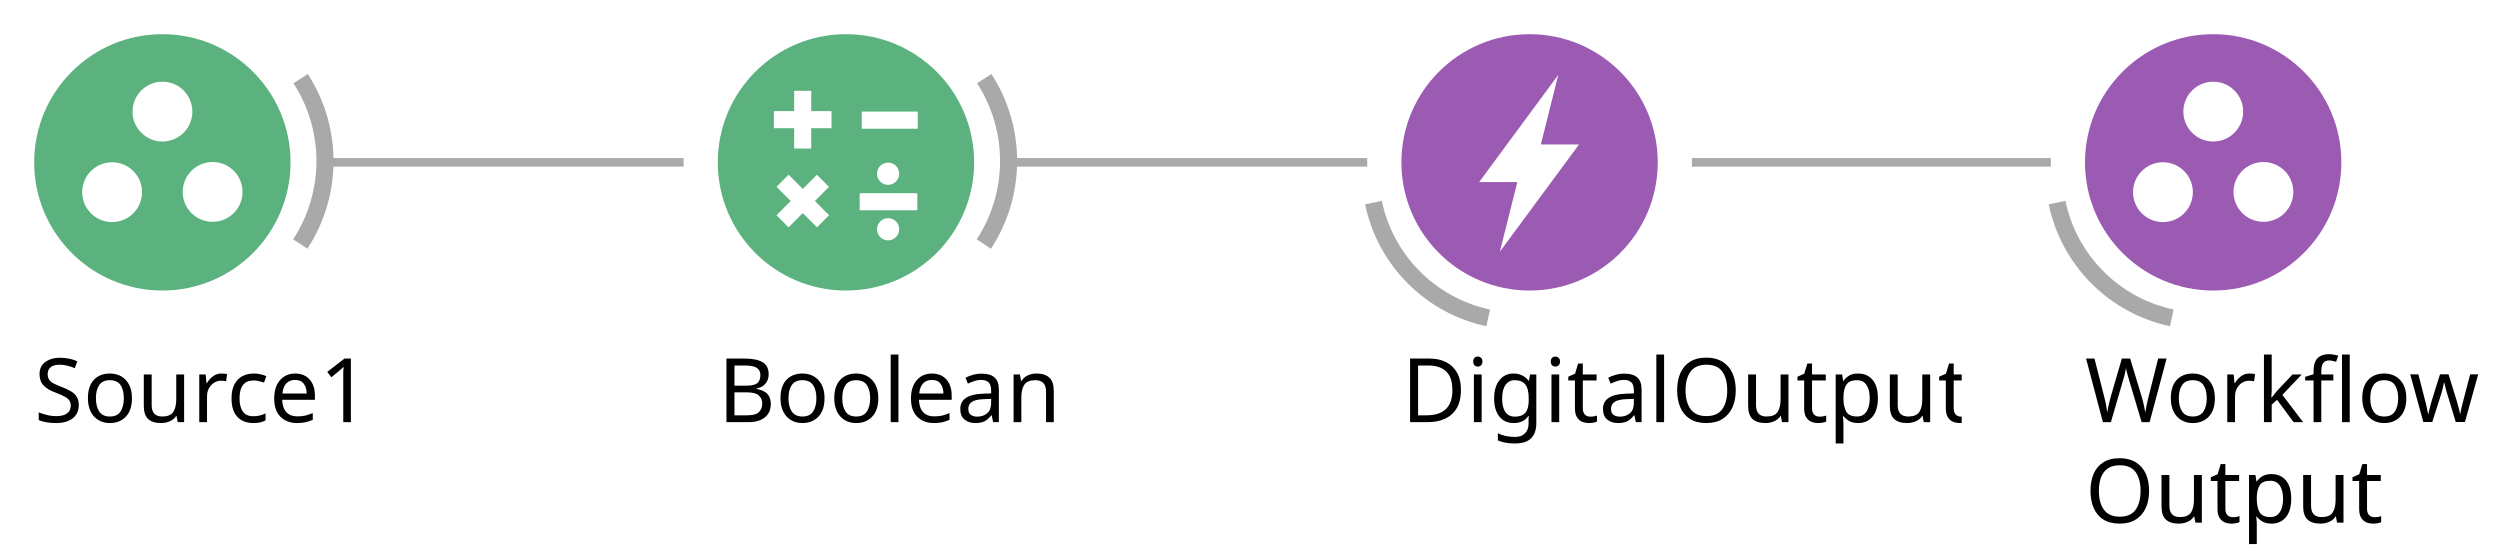
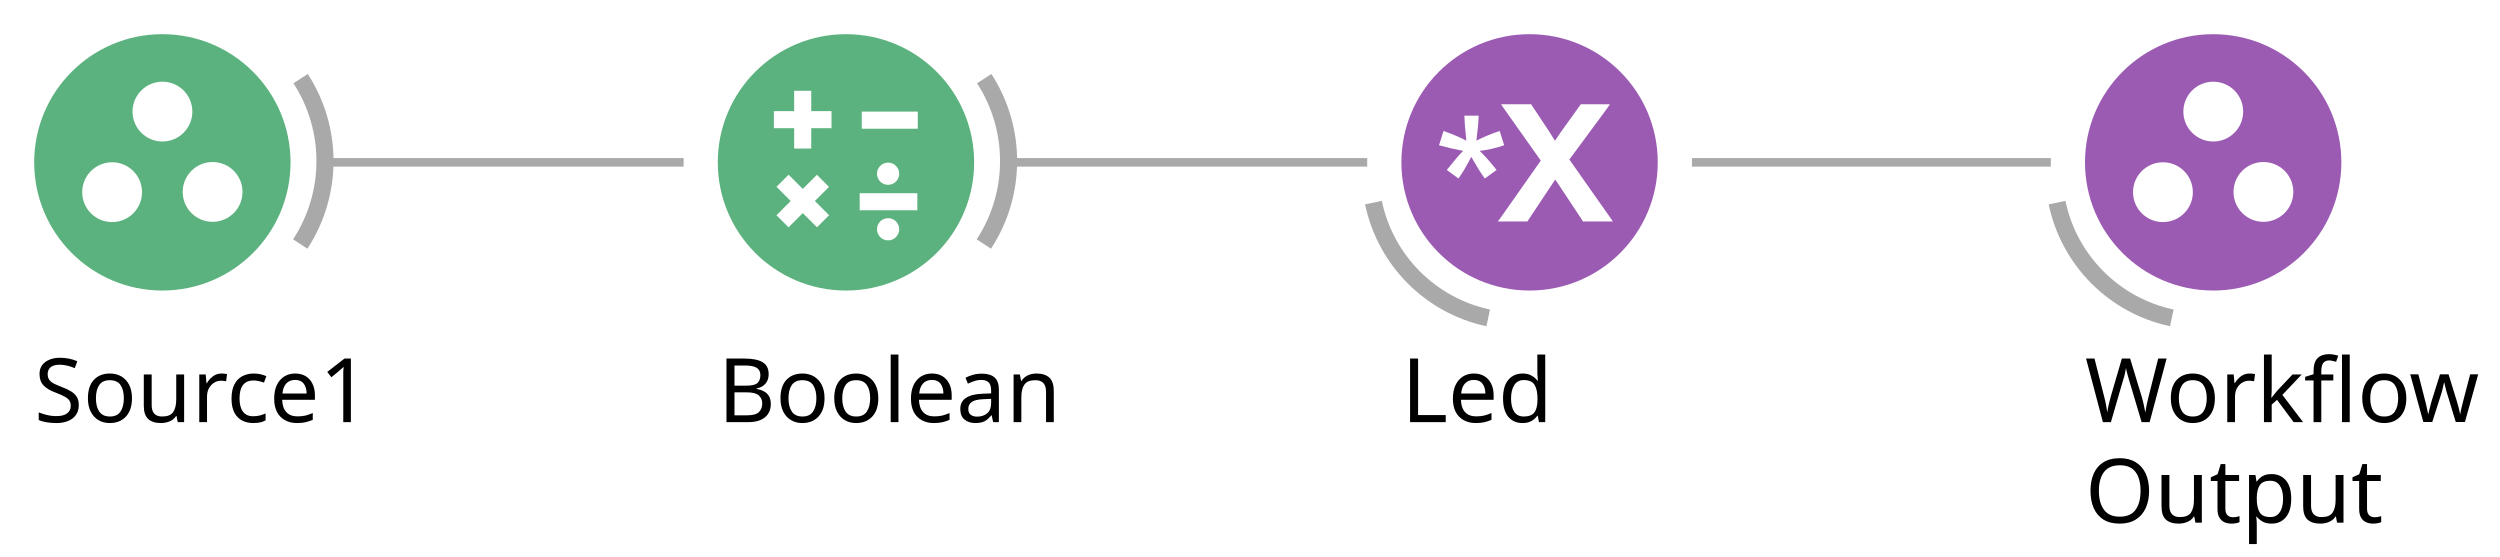
<svg xmlns="http://www.w3.org/2000/svg" width="292.565" height="65.142" id="SvgGdi_output">
  <rect id="background" height="100.00%" style="fill:rgb(255,255,255);" width="100.00%" y="0.00" x="0.00" />
  <g style="shape-rendering:auto;" id="root_group">
-     <line y1="19.00" style="stroke:rgb(169,169,169);fill:none;stroke-linecap:butt;stroke-miterlimit:9;opacity:1;stroke-width:1;stroke-linejoin:miter;" id="249" x2="240.00" y2="19.00" x1="198.00" />
-     <line y1="19.00" style="stroke:rgb(169,169,169);fill:none;stroke-linecap:butt;stroke-miterlimit:9;opacity:1;stroke-width:1;stroke-linejoin:miter;" id="250" x2="160.00" y2="19.00" x1="118.00" />
-     <line y1="19.00" style="stroke:rgb(169,169,169);fill:none;stroke-linecap:butt;stroke-miterlimit:9;opacity:1;stroke-width:1;stroke-linejoin:miter;" id="251" x2="80.00" y2="19.00" x1="38.00" />
-     <path d="M 10.158 33.2 C 3.405 31.759 -1.861 26.469 -3.271 19.71 " style="stroke:rgb(169,169,169);fill:none;stroke-linecap:butt;stroke-miterlimit:9;opacity:1;stroke-width:2;stroke-linejoin:miter;" transform="matrix(1.00 0.00 0.00 1.00 244.00 4.00 ) " id="252" />
-     <ellipse id="253" cy="15.00" cx="15.00" transform="matrix(1.00 0.00 0.00 1.00 244.00 4.00 ) " rx="15.00" ry="15.00" style="stroke:none;opacity:1;fill:rgb(155,91,179);" />
-     <ellipse id="254" cy="9.06" cx="15.01" transform="matrix(1.00 0.00 0.00 1.00 244.00 4.00 ) " rx="3.50" ry="3.50" style="stroke:none;opacity:1;fill:rgb(255,255,255);" />
-     <ellipse id="255" cy="18.49" cx="9.12" transform="matrix(1.00 0.00 0.00 1.00 244.00 4.00 ) " rx="3.50" ry="3.50" style="stroke:none;opacity:1;fill:rgb(255,255,255);" />
-     <ellipse id="256" cy="18.46" cx="20.88" transform="matrix(1.00 0.00 0.00 1.00 244.00 4.00 ) " rx="3.50" ry="3.50" style="stroke:none;opacity:1;fill:rgb(255,255,255);" />
-     <text id="257" transform="matrix(1.00 0.00 0.00 1.00 0.00 0.00 ) " x="244.00" y="39.00" style="stroke:none;clip-path:url(#259_text_clipper);font-family:Microsoft Sans Serif;fill:rgb(0,0,0);font-size:7.80pt;opacity:1;">
-       <tspan dy="7.80pt" id="261">Workflow</tspan>
+     <line y1="19.00" style="stroke:rgb(169,169,169);fill:none;stroke-linecap:butt;stroke-miterlimit:9;opacity:1;stroke-width:1;stroke-linejoin:miter;" id="195" x2="240.00" y2="19.00" x1="198.00" />
+     <line y1="19.00" style="stroke:rgb(169,169,169);fill:none;stroke-linecap:butt;stroke-miterlimit:9;opacity:1;stroke-width:1;stroke-linejoin:miter;" id="196" x2="160.00" y2="19.00" x1="118.00" />
+     <line y1="19.00" style="stroke:rgb(169,169,169);fill:none;stroke-linecap:butt;stroke-miterlimit:9;opacity:1;stroke-width:1;stroke-linejoin:miter;" id="197" x2="80.00" y2="19.00" x1="38.00" />
+     <path d="M 10.158 33.2 C 3.405 31.759 -1.861 26.469 -3.271 19.71 " style="stroke:rgb(169,169,169);fill:none;stroke-linecap:butt;stroke-miterlimit:9;opacity:1;stroke-width:2;stroke-linejoin:miter;" transform="matrix(1.00 0.00 0.00 1.00 244.00 4.00 ) " id="198" />
+     <ellipse id="199" cy="15.00" cx="15.00" transform="matrix(1.00 0.00 0.00 1.00 244.00 4.00 ) " rx="15.00" ry="15.00" style="stroke:none;opacity:1;fill:rgb(155,91,179);" />
+     <ellipse id="200" cy="9.06" cx="15.01" transform="matrix(1.00 0.00 0.00 1.00 244.00 4.00 ) " rx="3.50" ry="3.50" style="stroke:none;opacity:1;fill:rgb(255,255,255);" />
+     <ellipse id="201" cy="18.49" cx="9.12" transform="matrix(1.00 0.00 0.00 1.00 244.00 4.00 ) " rx="3.50" ry="3.50" style="stroke:none;opacity:1;fill:rgb(255,255,255);" />
+     <ellipse id="202" cy="18.46" cx="20.88" transform="matrix(1.00 0.00 0.00 1.00 244.00 4.00 ) " rx="3.50" ry="3.50" style="stroke:none;opacity:1;fill:rgb(255,255,255);" />
+     <text id="203" transform="matrix(1.00 0.00 0.00 1.00 0.00 0.00 ) " x="244.00" y="39.00" style="stroke:none;clip-path:url(#205_text_clipper);font-family:Microsoft Sans Serif;fill:rgb(0,0,0);font-size:7.80pt;opacity:1;">
+       <tspan dy="7.80pt" id="207">Workflow</tspan>
    </text>
-     <text id="263" transform="matrix(1.00 0.00 0.00 1.00 0.00 0.00 ) " x="244.00" y="50.77" style="stroke:none;clip-path:url(#265_text_clipper);font-family:Microsoft Sans Serif;fill:rgb(0,0,0);font-size:7.80pt;opacity:1;">
-       <tspan dy="7.80pt" id="267">Output</tspan>
+     <text id="209" transform="matrix(1.00 0.00 0.00 1.00 0.00 0.00 ) " x="244.00" y="50.77" style="stroke:none;clip-path:url(#211_text_clipper);font-family:Microsoft Sans Serif;fill:rgb(0,0,0);font-size:7.80pt;opacity:1;">
+       <tspan dy="7.80pt" id="213">Output</tspan>
    </text>
-     <path d="M 10.158 33.2 C 3.405 31.759 -1.861 26.469 -3.271 19.71 " style="stroke:rgb(169,169,169);fill:none;stroke-linecap:butt;stroke-miterlimit:9;opacity:1;stroke-width:2;stroke-linejoin:miter;" transform="matrix(1.00 0.00 0.00 1.00 164.00 4.00 ) " id="269" />
-     <ellipse id="270" cy="15.00" cx="15.00" transform="matrix(1.00 0.00 0.00 1.00 164.00 4.00 ) " rx="15.00" ry="15.00" style="stroke:none;opacity:1;fill:rgb(155,91,179);" />
-     <path transform="matrix(1.00 0.00 0.00 1.00 164.00 4.00 ) " id="271" d="M 11.529 25.444 20.783 12.908 16.32 12.908 18.355 4.769 9.101 17.305 13.564 17.305 z " style="stroke:none;fill-rule:evenodd;opacity:1;fill:rgb(255,255,255);" />
-     <text id="272" transform="matrix(1.00 0.00 0.00 1.00 0.00 0.00 ) " x="164.00" y="39.00" style="stroke:none;clip-path:url(#274_text_clipper);font-family:Microsoft Sans Serif;fill:rgb(0,0,0);font-size:7.80pt;opacity:1;">
-       <tspan dy="7.80pt" id="276">DigitalOutput</tspan>
+     <path d="M 10.158 33.2 C 3.405 31.759 -1.861 26.469 -3.271 19.71 " style="stroke:rgb(169,169,169);fill:none;stroke-linecap:butt;stroke-miterlimit:9;opacity:1;stroke-width:2;stroke-linejoin:miter;" transform="matrix(1.00 0.00 0.00 1.00 164.00 4.00 ) " id="215" />
+     <ellipse id="216" cy="15.00" cx="15.00" transform="matrix(1.00 0.00 0.00 1.00 164.00 4.00 ) " rx="15.00" ry="15.00" style="stroke:none;opacity:1;fill:rgb(155,91,179);" />
+     <path style="stroke:none;fill-rule:evenodd;opacity:1;fill:rgb(255,255,255);" transform="matrix(1.00 0.00 0.00 1.00 164.00 4.00 ) " id="217" d="M 4.403 13 4.933 11.327 C 6.156 11.767 7.045 12.148 7.598 12.47 7.452 11.048 7.375 10.07 7.368 9.535 L 9.04 9.535 C 9.017 10.313 8.929 11.287 8.775 12.458 9.567 12.05 10.475 11.672 11.498 11.327 L 12.028 13 C 11.052 13.33 10.094 13.55 9.156 13.66 9.625 14.077 10.286 14.819 11.14 15.888 L 9.756 16.889 C 9.31 16.269 8.783 15.424 8.175 14.355 7.606 15.463 7.106 16.308 6.675 16.889 L 5.314 15.888 C 6.206 14.764 6.845 14.022 7.229 13.66 6.237 13.464 5.295 13.244 4.403 13 z " />
+     <path style="stroke:none;fill-rule:evenodd;opacity:1;fill:rgb(255,255,255);" transform="matrix(1.00 0.00 0.00 1.00 164.00 4.00 ) " id="218" d="M 11.656 8.2 12 8.7 16.312 14.794 11.656 21.419 11.281 21.919 14.75 21.919 14.844 21.762 18 17.012 18.469 17.7 21.156 21.762 21.25 21.919 24.75 21.919 24.406 21.419 19.656 14.669 24.062 8.7 24.406 8.2 21 8.2 20.906 8.325 18.687 11.419 C 18.463 11.729 18.223 12.106 17.968 12.481 17.77 12.155 17.587 11.842 17.312 11.419 L 15.281 8.356 15.187 8.2 11.656 8.2 z " />
+     <text id="219" transform="matrix(1.00 0.00 0.00 1.00 0.00 0.00 ) " x="164.00" y="39.00" style="stroke:none;clip-path:url(#221_text_clipper);font-family:Microsoft Sans Serif;fill:rgb(0,0,0);font-size:7.80pt;opacity:1;">
+       <tspan dy="7.80pt" id="223">Led</tspan>
    </text>
-     <path d="M 31.179 5.2 C 34.998 11.092 34.981 18.682 31.136 24.557 " style="stroke:rgb(169,169,169);fill:none;stroke-linecap:butt;stroke-miterlimit:9;opacity:1;stroke-width:2;stroke-linejoin:miter;" transform="matrix(1.00 0.00 0.00 1.00 84.00 4.00 ) " id="278" />
-     <ellipse id="279" cy="15.00" cx="15.00" transform="matrix(1.00 0.00 0.00 1.00 84.00 4.00 ) " rx="15.00" ry="15.00" style="stroke:none;opacity:1;fill:rgb(91,178,126);" />
-     <path transform="matrix(1.00 0.00 0.00 1.00 84.00 4.00 ) " id="280" d="M 16.849 10.062 23.403 10.062 M 16.604 19.608 23.351 19.608 M 12.307 17.162 7.572 21.897 M 7.577 17.152 12.317 21.892 M 6.564 10.005 13.309 10.005 M 9.937 6.629 9.937 13.381 " style="stroke:rgb(255,255,255);fill:none;stroke-linecap:butt;stroke-miterlimit:9;opacity:1;stroke-width:2;stroke-linejoin:miter;" />
-     <ellipse id="281" cy="16.33" cx="19.93" transform="matrix(1.00 0.00 0.00 1.00 84.00 4.00 ) " rx="1.30" ry="1.30" style="stroke:none;opacity:1;fill:rgb(255,255,255);" />
-     <ellipse id="282" cy="22.83" cx="19.93" transform="matrix(1.00 0.00 0.00 1.00 84.00 4.00 ) " rx="1.30" ry="1.30" style="stroke:none;opacity:1;fill:rgb(255,255,255);" />
-     <text id="283" transform="matrix(1.00 0.00 0.00 1.00 0.00 0.00 ) " x="84.00" y="39.00" style="stroke:none;clip-path:url(#285_text_clipper);font-family:Microsoft Sans Serif;fill:rgb(0,0,0);font-size:7.80pt;opacity:1;">
-       <tspan dy="7.80pt" id="287">Boolean</tspan>
+     <path d="M 31.179 5.2 C 34.998 11.092 34.981 18.682 31.136 24.557 " style="stroke:rgb(169,169,169);fill:none;stroke-linecap:butt;stroke-miterlimit:9;opacity:1;stroke-width:2;stroke-linejoin:miter;" transform="matrix(1.00 0.00 0.00 1.00 84.00 4.00 ) " id="225" />
+     <ellipse id="226" cy="15.00" cx="15.00" transform="matrix(1.00 0.00 0.00 1.00 84.00 4.00 ) " rx="15.00" ry="15.00" style="stroke:none;opacity:1;fill:rgb(91,178,126);" />
+     <path transform="matrix(1.00 0.00 0.00 1.00 84.00 4.00 ) " id="227" style="stroke:rgb(255,255,255);fill:none;stroke-linecap:butt;stroke-miterlimit:9;opacity:1;stroke-width:2;stroke-linejoin:miter;" d="M 16.849 10.062 23.403 10.062 M 16.604 19.608 23.351 19.608 M 12.307 17.162 7.572 21.897 M 7.577 17.152 12.317 21.892 M 6.564 10.005 13.309 10.005 M 9.937 6.629 9.937 13.381 " />
+     <ellipse id="228" cy="16.33" cx="19.93" transform="matrix(1.00 0.00 0.00 1.00 84.00 4.00 ) " rx="1.30" ry="1.30" style="stroke:none;opacity:1;fill:rgb(255,255,255);" />
+     <ellipse id="229" cy="22.83" cx="19.93" transform="matrix(1.00 0.00 0.00 1.00 84.00 4.00 ) " rx="1.30" ry="1.30" style="stroke:none;opacity:1;fill:rgb(255,255,255);" />
+     <text id="230" transform="matrix(1.00 0.00 0.00 1.00 0.00 0.00 ) " x="84.00" y="39.00" style="stroke:none;clip-path:url(#232_text_clipper);font-family:Microsoft Sans Serif;fill:rgb(0,0,0);font-size:7.80pt;opacity:1;">
+       <tspan dy="7.80pt" id="234">Boolean</tspan>
    </text>
-     <path d="M 31.179 5.2 C 34.998 11.092 34.981 18.682 31.136 24.557 " style="stroke:rgb(169,169,169);fill:none;stroke-linecap:butt;stroke-miterlimit:9;opacity:1;stroke-width:2;stroke-linejoin:miter;" transform="matrix(1.00 0.00 0.00 1.00 4.00 4.00 ) " id="289" />
-     <ellipse id="290" cy="15.00" cx="15.00" transform="matrix(1.00 0.00 0.00 1.00 4.00 4.00 ) " rx="15.00" ry="15.00" style="stroke:none;opacity:1;fill:rgb(91,178,126);" />
-     <ellipse id="291" cy="9.06" cx="15.01" transform="matrix(1.00 0.00 0.00 1.00 4.00 4.00 ) " rx="3.50" ry="3.50" style="stroke:none;opacity:1;fill:rgb(255,255,255);" />
-     <ellipse id="292" cy="18.49" cx="9.12" transform="matrix(1.00 0.00 0.00 1.00 4.00 4.00 ) " rx="3.50" ry="3.50" style="stroke:none;opacity:1;fill:rgb(255,255,255);" />
-     <ellipse id="293" cy="18.46" cx="20.88" transform="matrix(1.00 0.00 0.00 1.00 4.00 4.00 ) " rx="3.50" ry="3.50" style="stroke:none;opacity:1;fill:rgb(255,255,255);" />
-     <text id="294" transform="matrix(1.00 0.00 0.00 1.00 0.00 0.00 ) " x="4.00" y="39.00" style="stroke:none;clip-path:url(#296_text_clipper);font-family:Microsoft Sans Serif;fill:rgb(0,0,0);font-size:7.80pt;opacity:1;">
-       <tspan dy="7.80pt" id="298">Source1</tspan>
+     <path d="M 31.179 5.2 C 34.998 11.092 34.981 18.682 31.136 24.557 " style="stroke:rgb(169,169,169);fill:none;stroke-linecap:butt;stroke-miterlimit:9;opacity:1;stroke-width:2;stroke-linejoin:miter;" transform="matrix(1.00 0.00 0.00 1.00 4.00 4.00 ) " id="236" />
+     <ellipse id="237" cy="15.00" cx="15.00" transform="matrix(1.00 0.00 0.00 1.00 4.00 4.00 ) " rx="15.00" ry="15.00" style="stroke:none;opacity:1;fill:rgb(91,178,126);" />
+     <ellipse id="238" cy="9.06" cx="15.01" transform="matrix(1.00 0.00 0.00 1.00 4.00 4.00 ) " rx="3.50" ry="3.50" style="stroke:none;opacity:1;fill:rgb(255,255,255);" />
+     <ellipse id="239" cy="18.49" cx="9.12" transform="matrix(1.00 0.00 0.00 1.00 4.00 4.00 ) " rx="3.50" ry="3.50" style="stroke:none;opacity:1;fill:rgb(255,255,255);" />
+     <ellipse id="240" cy="18.46" cx="20.88" transform="matrix(1.00 0.00 0.00 1.00 4.00 4.00 ) " rx="3.50" ry="3.50" style="stroke:none;opacity:1;fill:rgb(255,255,255);" />
+     <text id="241" transform="matrix(1.00 0.00 0.00 1.00 0.00 0.00 ) " x="4.00" y="39.00" style="stroke:none;clip-path:url(#243_text_clipper);font-family:Microsoft Sans Serif;fill:rgb(0,0,0);font-size:7.80pt;opacity:1;">
+       <tspan dy="7.80pt" id="245">Source1</tspan>
    </text>
  </g>
  <defs id="clips_hatches_and_gradients">
-     <clipPath id="259_text_clipper">
-       <rect x="244.00" y="39.00" width="47.57" height="26.14" id="260" />
+     <clipPath id="205_text_clipper">
+       <rect x="244.00" y="39.00" width="47.57" height="26.14" id="206" />
    </clipPath>
-     <clipPath id="265_text_clipper">
-       <rect x="244.00" y="50.77" width="47.57" height="26.14" id="266" />
+     <clipPath id="211_text_clipper">
+       <rect x="244.00" y="50.77" width="47.57" height="26.14" id="212" />
    </clipPath>
-     <clipPath id="274_text_clipper">
-       <rect x="164.00" y="39.00" width="65.57" height="13.07" id="275" />
+     <clipPath id="221_text_clipper">
+       <rect x="164.00" y="39.00" width="21.34" height="13.07" id="222" />
    </clipPath>
-     <clipPath id="285_text_clipper">
-       <rect x="84.00" y="39.00" width="42.84" height="13.07" id="286" />
+     <clipPath id="232_text_clipper">
+       <rect x="84.00" y="39.00" width="42.84" height="13.07" id="233" />
    </clipPath>
-     <clipPath id="296_text_clipper">
-       <rect x="4.00" y="39.00" width="43.36" height="13.07" id="297" />
+     <clipPath id="243_text_clipper">
+       <rect x="4.00" y="39.00" width="43.36" height="13.07" id="244" />
    </clipPath>
  </defs>
</svg>
